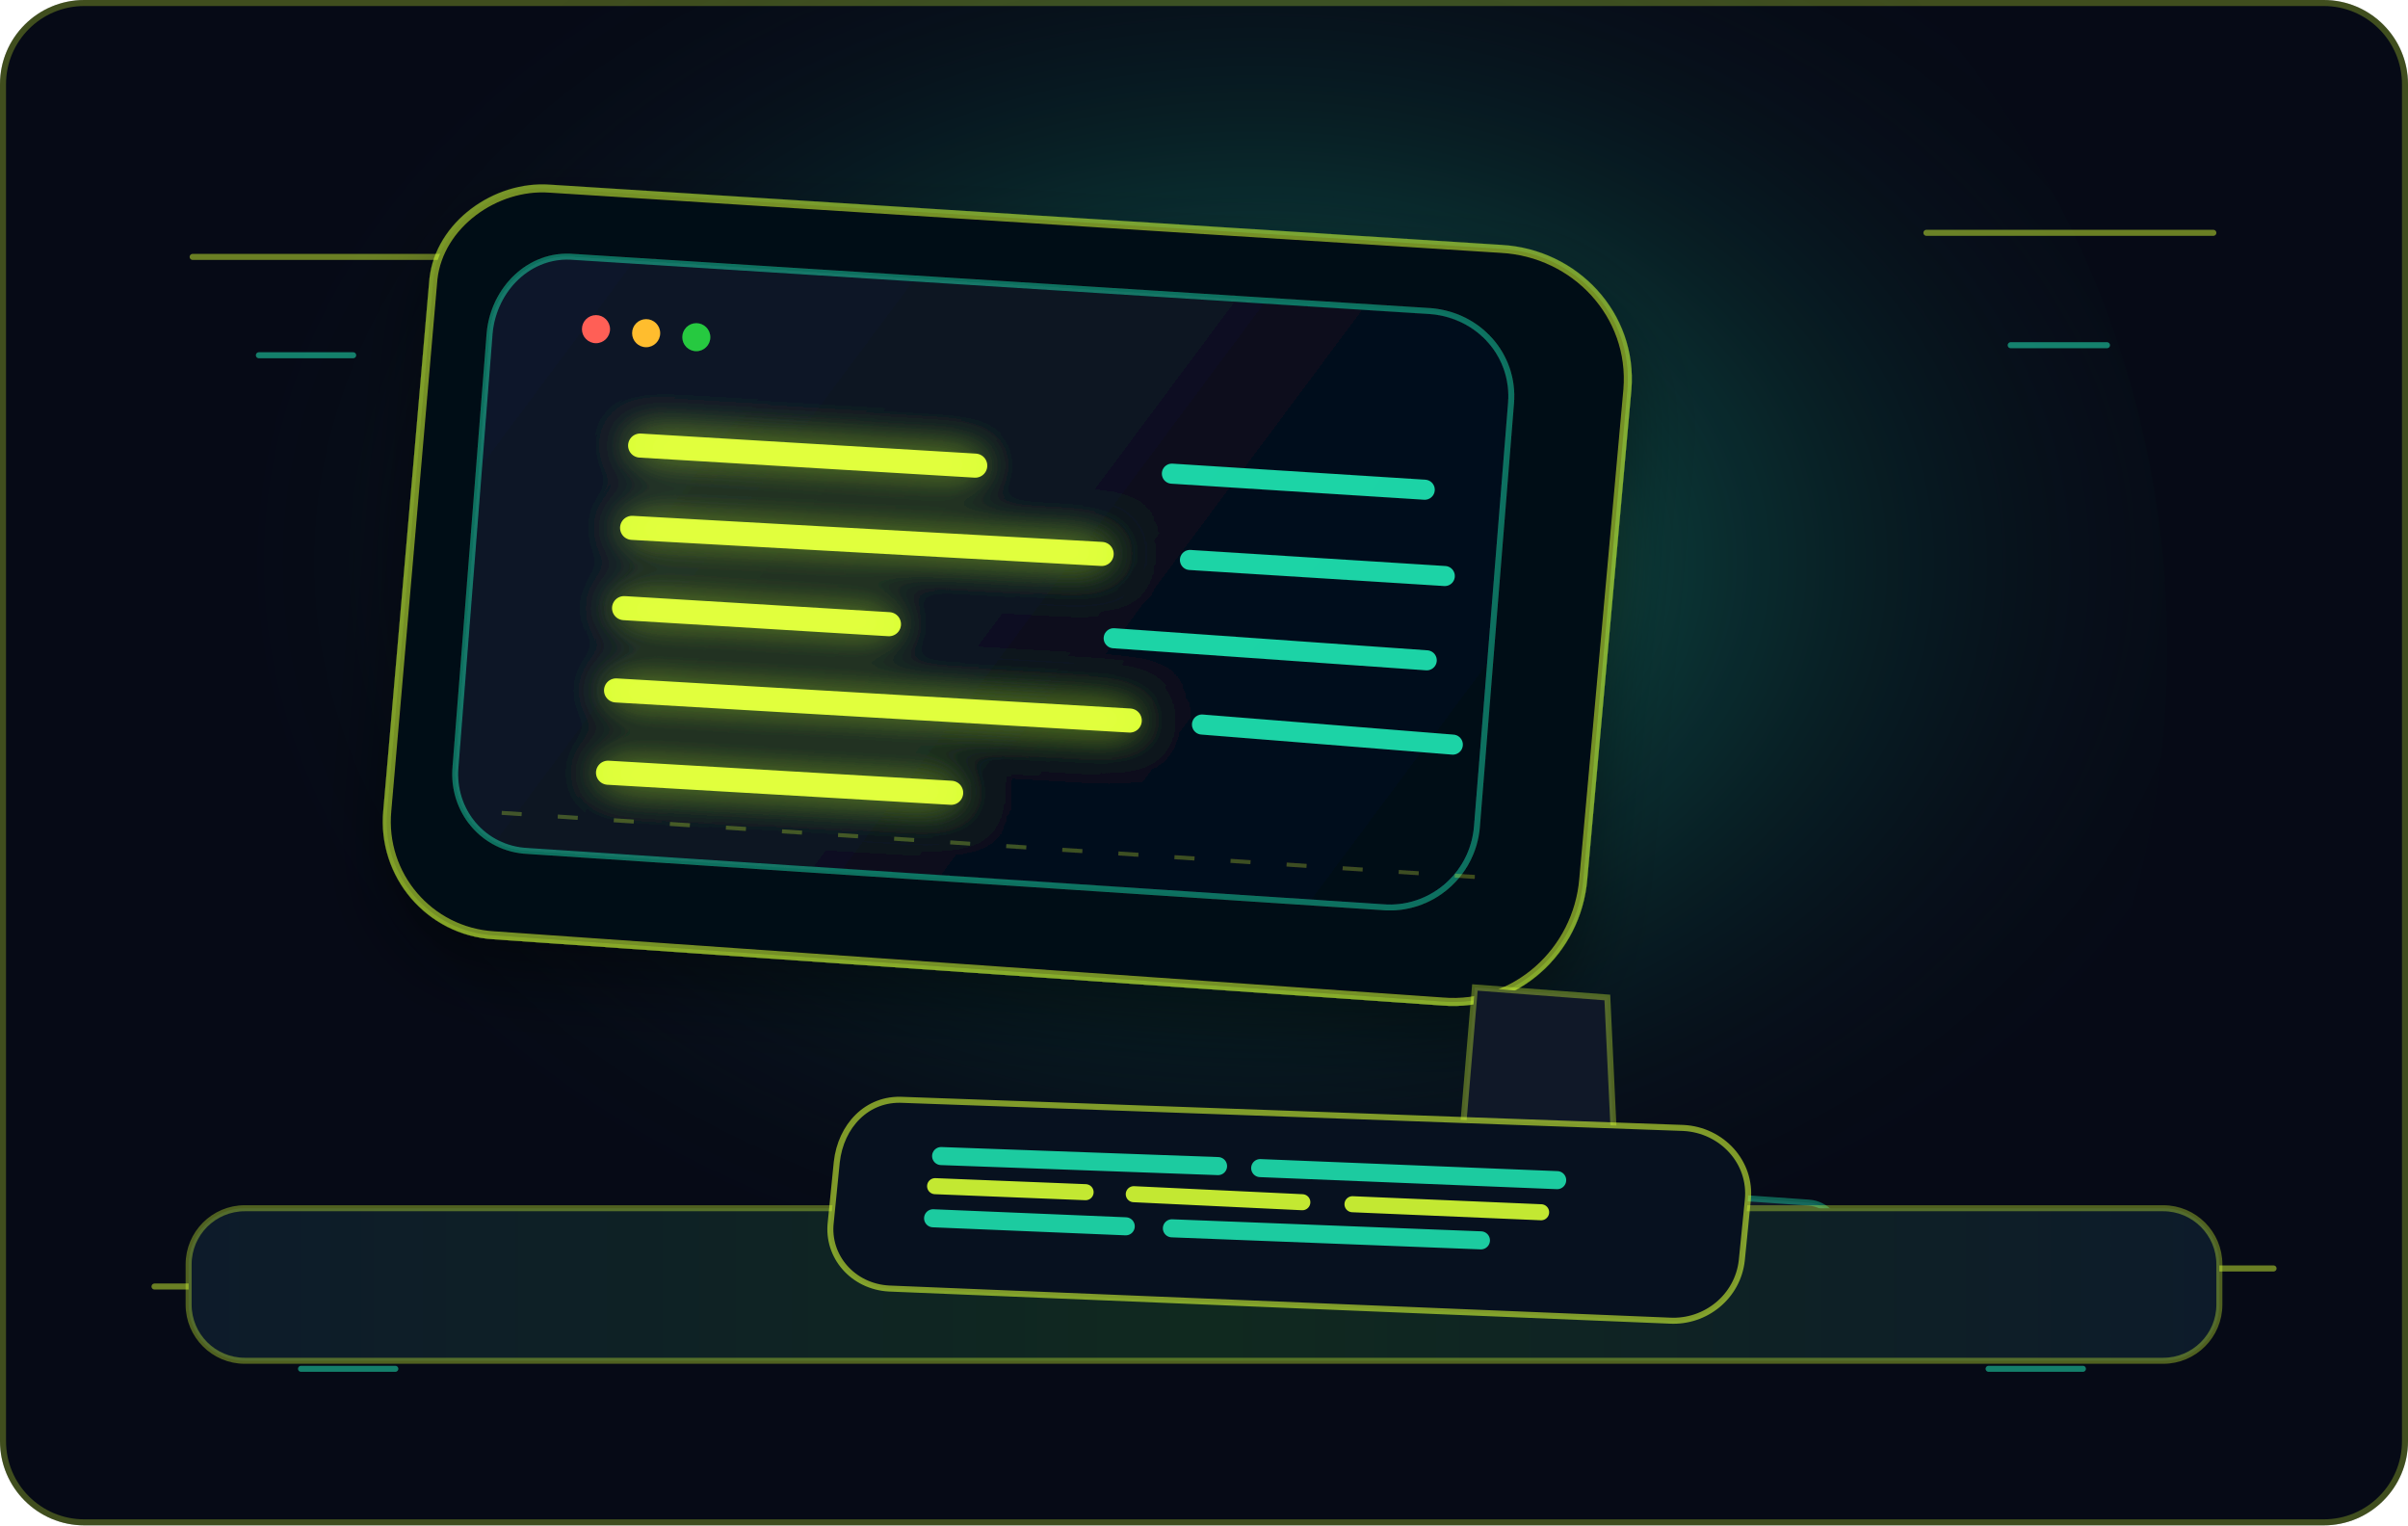
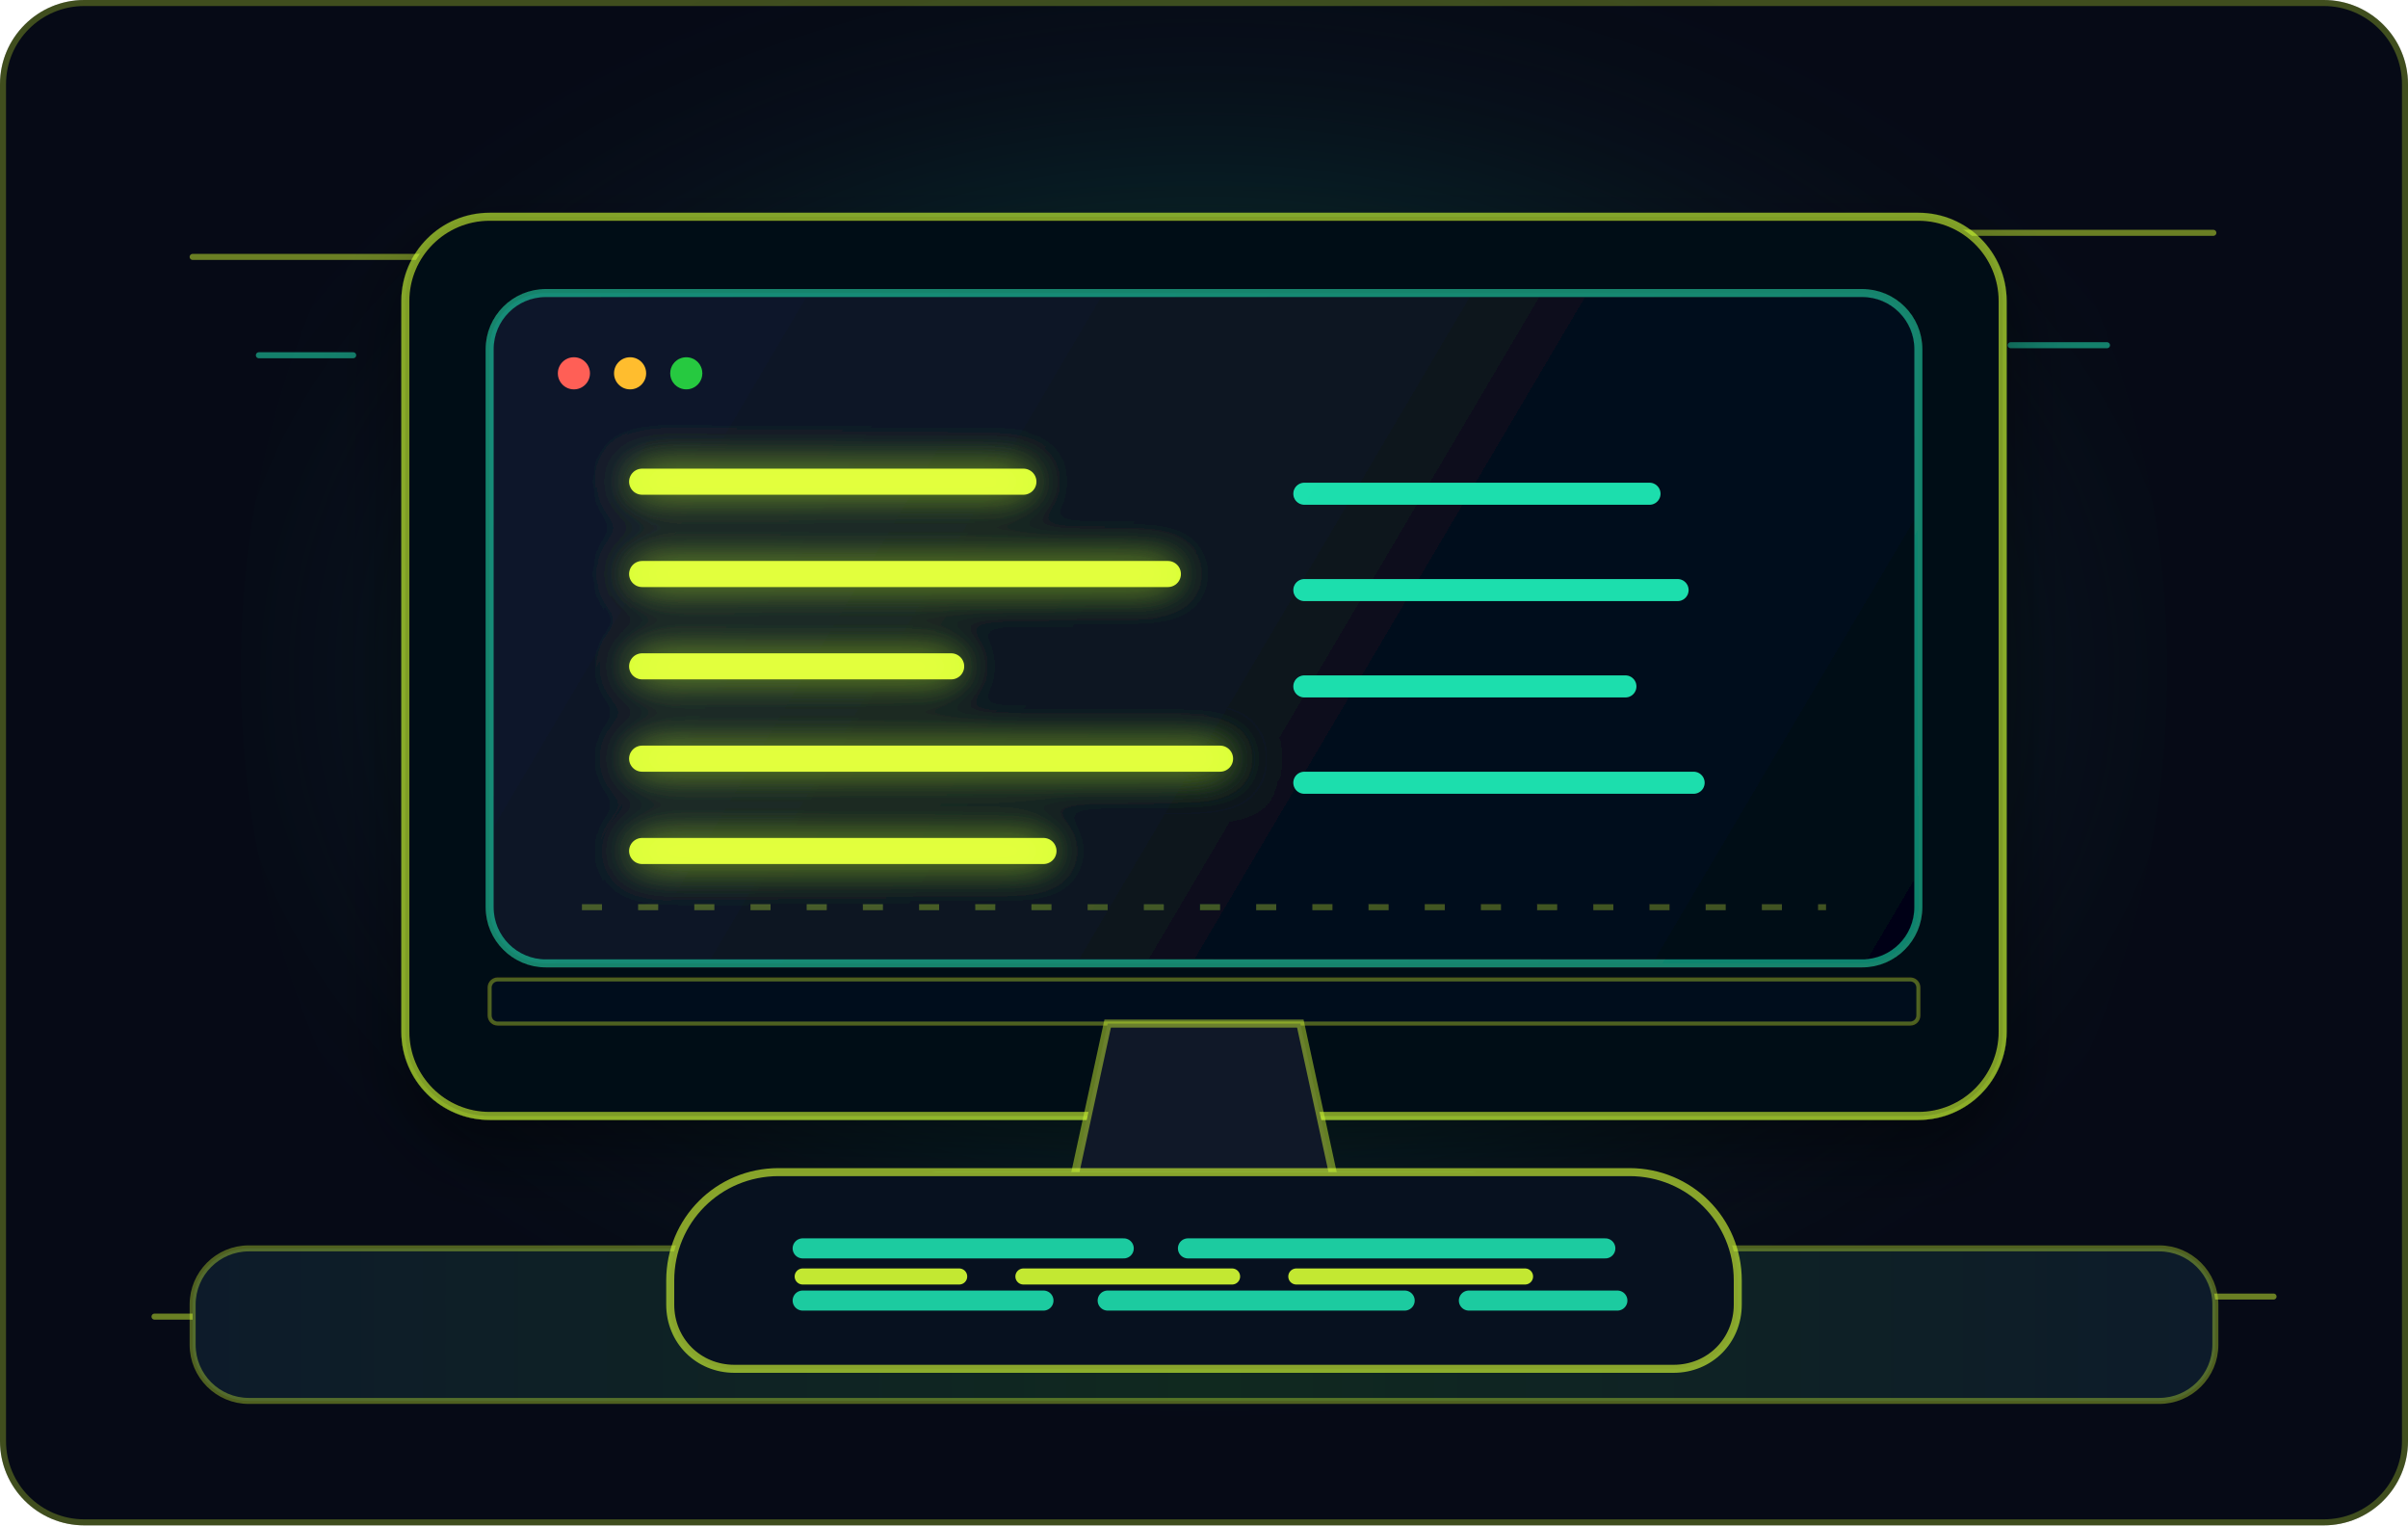
<svg xmlns="http://www.w3.org/2000/svg" width="1200" height="760" viewBox="0 0 1200 760" fill="none" role="img" aria-labelledby="title desc">
  <defs>
-     <radialGradient id="halo" cx="0" cy="0" r="1" gradientUnits="userSpaceOnUse" gradientTransform="translate(626 280) rotate(90) scale(384 520)">
-       <stop stop-color="#d7ff34" stop-opacity="0.55" />
-       <stop offset="0.38" stop-color="#21ffc4" stop-opacity="0.18" />
+     <radialGradient id="halo" cx="0" cy="0" r="1" gradientUnits="userSpaceOnUse" gradientTransform="translate(600 336) rotate(90) scale(390 540)">
+       <stop stop-color="#d7ff34" stop-opacity="0.5" />
+       <stop offset="0.4" stop-color="#21ffc4" stop-opacity="0.18" />
      <stop offset="1" stop-color="#050814" stop-opacity="0" />
    </radialGradient>
-     <linearGradient id="screenSide" x1="270" y1="118" x2="741" y2="469" gradientUnits="userSpaceOnUse">
-       <stop stop-color="#0f172a" />
-       <stop offset="0.55" stop-color="#07111f" />
+     <linearGradient id="screen" x1="278" y1="140" x2="922" y2="520" gradientUnits="userSpaceOnUse">
+       <stop stop-color="#10182c" />
+       <stop offset="0.55" stop-color="#07121f" />
      <stop offset="1" stop-color="#020617" />
    </linearGradient>
-     <linearGradient id="desk" x1="96" y1="591" x2="1106" y2="591" gradientUnits="userSpaceOnUse">
+     <linearGradient id="desk" x1="96" y1="608" x2="1104" y2="608" gradientUnits="userSpaceOnUse">
      <stop stop-color="#0d1b2a" />
      <stop offset="0.5" stop-color="#10291f" />
      <stop offset="1" stop-color="#0d1b2a" />
    </linearGradient>
    <filter id="glow" x="-40%" y="-40%" width="180%" height="180%" color-interpolation-filters="sRGB">
      <feGaussianBlur stdDeviation="11" result="blur" />
      <feColorMatrix in="blur" type="matrix" values="0 0 0 0 0.75 0 0 0 0 1 0 0 0 0 0.13 0 0 0 0.8 0" />
      <feBlend in="SourceGraphic" mode="screen" />
    </filter>
    <filter id="soft" x="-20%" y="-20%" width="140%" height="140%">
      <feDropShadow dx="0" dy="18" stdDeviation="18" flood-color="#000" flood-opacity="0.45" />
    </filter>
  </defs>
  <rect width="1200" height="760" rx="42" fill="#060a16" />
  <rect x="1.5" y="1.5" width="1197" height="757" rx="40.5" stroke="#d7ff34" stroke-opacity="0.28" stroke-width="3" />
-   <circle cx="600" cy="323" r="480" fill="url(#halo)" />
+   <circle cx="600" cy="334" r="480" fill="url(#halo)" />
  <g opacity="0.48">
-     <path d="M96 128H233M960 116H1103M77 641H217M949 632H1133" stroke="#d7ff34" stroke-width="3" stroke-linecap="round" />
-     <path d="M129 177H176M1002 172H1050M150 682H197M991 682H1038" stroke="#24ffc8" stroke-width="3" stroke-linecap="round" />
+     <path d="M96 128H233M960 116H1103M77 656H217M949 646H1133" stroke="#d7ff34" stroke-width="3" stroke-linecap="round" />
+     <path d="M129 177H176M1002 172H1050M150 696H197M991 696H1038" stroke="#24ffc8" stroke-width="3" stroke-linecap="round" />
  </g>
  <g filter="url(#soft)">
-     <path d="M274 94L748 124C785 126 814 157 811 194L789 438C786 474 755 502 719 499L246 466C214 464 190 436 193 404L216 139C219 112 247 92 274 94Z" fill="#050914" stroke="#cfff36" stroke-opacity="0.55" stroke-width="4" />
-     <path d="M286 128L713 155C737 157 755 177 753 201L736 412C734 436 713 454 689 452L263 424C241 423 225 404 227 382L244 166C246 144 264 126 286 128Z" fill="url(#screenSide)" stroke="#21ffc4" stroke-opacity="0.42" stroke-width="3" />
-     <circle cx="297" cy="164" r="7" fill="#ff5f56" />
-     <circle cx="322" cy="166" r="7" fill="#ffbd2e" />
-     <circle cx="347" cy="168" r="7" fill="#27c93f" />
-     <path d="M319 222L486 232M315 263L549 276M311 303L443 311M307 344L563 359M303 385L474 395" stroke="#d7ff34" stroke-width="12" stroke-linecap="round" filter="url(#glow)" />
-     <path d="M584 236L710 244M593 279L720 287M555 318L711 329M599 361L724 371" stroke="#21ffc4" stroke-width="10" stroke-linecap="round" opacity="0.82" />
-     <path d="M250 405L736 437" stroke="#cfff36" stroke-opacity="0.28" stroke-width="2" stroke-dasharray="10 18" />
+     <rect x="202" y="108" width="796" height="448" rx="42" fill="#050914" stroke="#cfff36" stroke-opacity="0.6" stroke-width="4" />
+     <rect x="244" y="146" width="712" height="334" rx="28" fill="url(#screen)" stroke="#21ffc4" stroke-opacity="0.5" stroke-width="4" />
+     <rect x="244" y="488" width="712" height="22" rx="4" fill="#06101c" stroke="#d7ff34" stroke-opacity="0.35" stroke-width="2" />
+     <circle cx="286" cy="186" r="8" fill="#ff5f56" />
+     <circle cx="314" cy="186" r="8" fill="#ffbd2e" />
+     <circle cx="342" cy="186" r="8" fill="#27c93f" />
+     <path d="M320 240H510M320 286H582M320 332H474M320 378H608M320 424H520" stroke="#d7ff34" stroke-width="13" stroke-linecap="round" filter="url(#glow)" />
+     <path d="M650 246H822M650 294H836M650 342H810M650 390H844" stroke="#21ffc4" stroke-width="11" stroke-linecap="round" opacity="0.86" />
+     <path d="M290 452H910" stroke="#cfff36" stroke-opacity="0.3" stroke-width="3" stroke-dasharray="10 18" />
  </g>
-   <path d="M735 492L801 497L806 603L726 598L735 492Z" fill="#101828" stroke="#d7ff34" stroke-opacity="0.35" stroke-width="3" />
-   <rect x="684" y="584" width="234" height="32" rx="16" transform="rotate(4 684 584)" fill="#111827" stroke="#21ffc4" stroke-opacity="0.35" stroke-width="3" />
-   <rect x="94" y="602" width="1012" height="76" rx="28" fill="url(#desk)" stroke="#d7ff34" stroke-opacity="0.35" stroke-width="3" />
-   <path d="M450 548L839 562C858 563 873 579 871 598L868 628C866 646 850 659 832 658L443 642C425 641 412 626 414 609L417 579C419 561 432 547 450 548Z" fill="#07111f" stroke="#d7ff34" stroke-opacity="0.58" stroke-width="3" />
-   <path d="M469 576L607 581M628 582L776 588M465 607L561 611M584 612L738 618" stroke="#21ffc4" stroke-width="9" stroke-linecap="round" opacity="0.78" />
-   <path d="M466 591L541 594M565 595L649 599M674 600L768 604" stroke="#d7ff34" stroke-width="8" stroke-linecap="round" opacity="0.9" />
+   <path d="M552 510H648L668 602H532L552 510Z" fill="#101828" stroke="#d7ff34" stroke-opacity="0.45" stroke-width="4" />
+   <rect x="448" y="586" width="304" height="38" rx="19" fill="#111827" stroke="#21ffc4" stroke-opacity="0.42" stroke-width="4" />
+   <rect x="96" y="622" width="1008" height="76" rx="28" fill="url(#desk)" stroke="#d7ff34" stroke-opacity="0.35" stroke-width="3" />
+   <path d="M388 584H812C842 584 866 608 866 638V650C866 668 852 682 834 682H366C348 682 334 668 334 650V638C334 608 358 584 388 584Z" fill="#07111f" stroke="#d7ff34" stroke-opacity="0.62" stroke-width="4" />
+   <path d="M400 622H560M592 622H800M400 648H520M552 648H700M732 648H806" stroke="#21ffc4" stroke-width="10" stroke-linecap="round" opacity="0.78" />
+   <path d="M400 636H478M510 636H614M646 636H760" stroke="#d7ff34" stroke-width="8" stroke-linecap="round" opacity="0.9" />
</svg>
